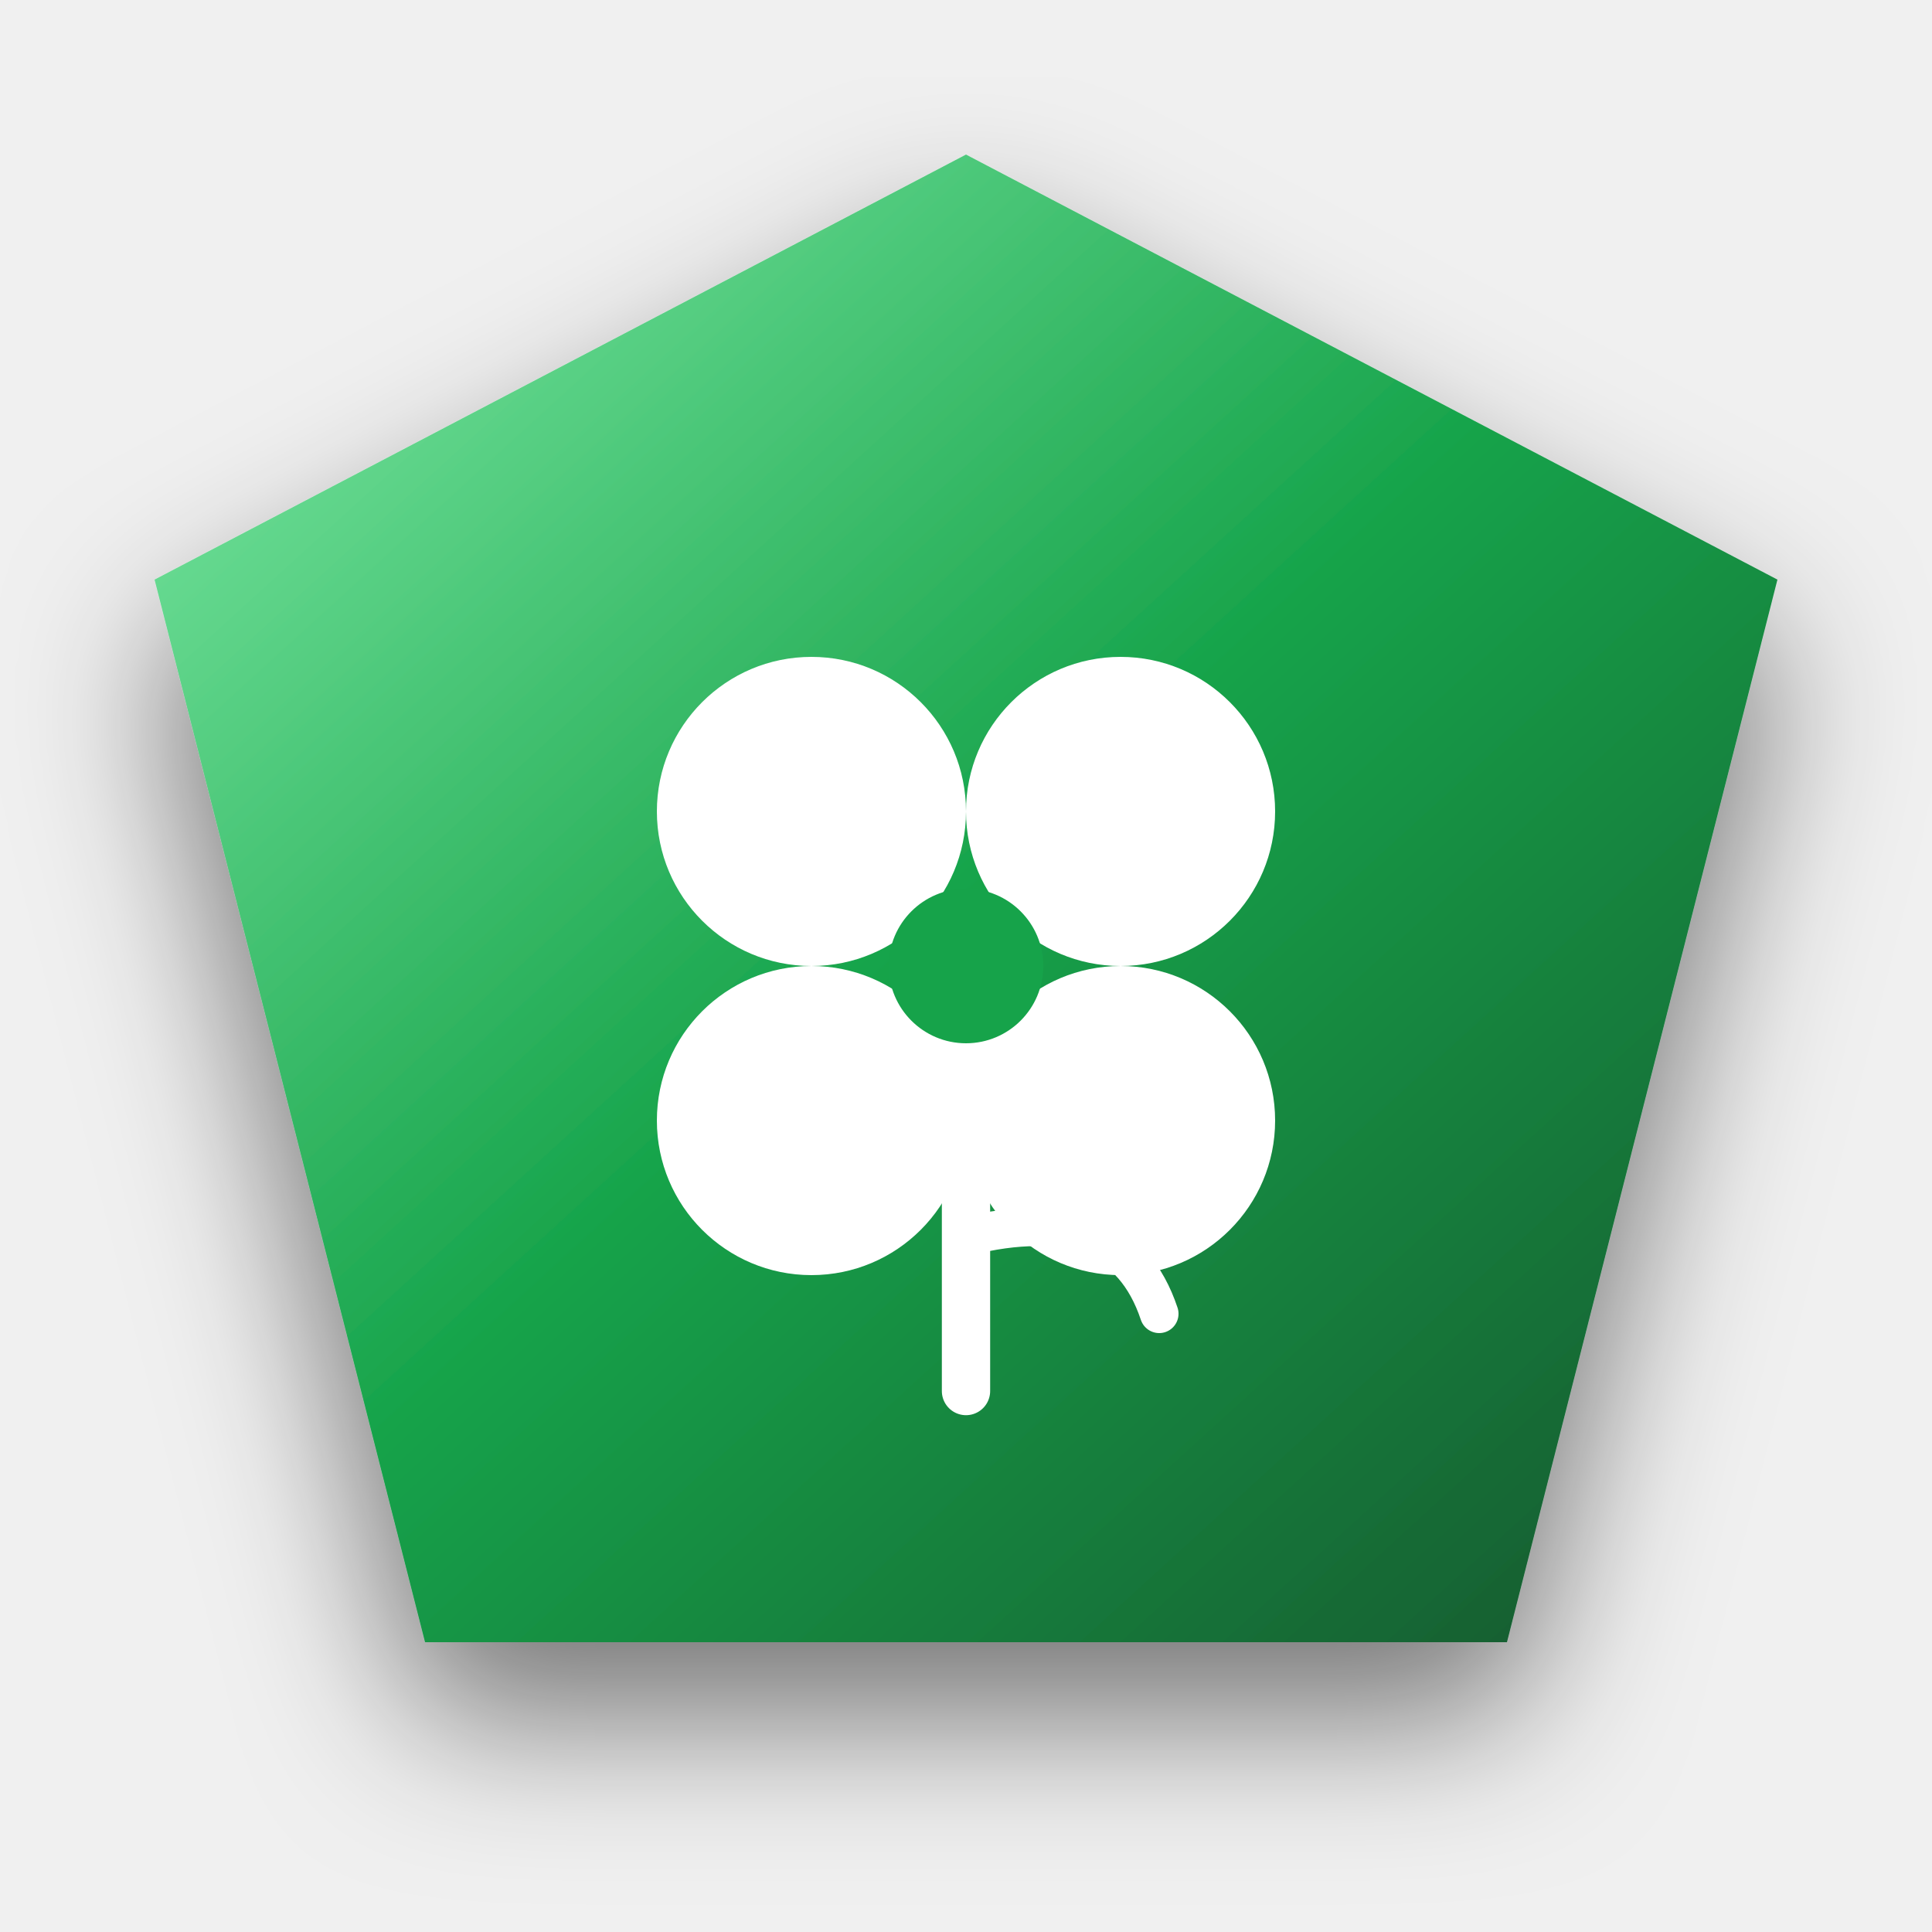
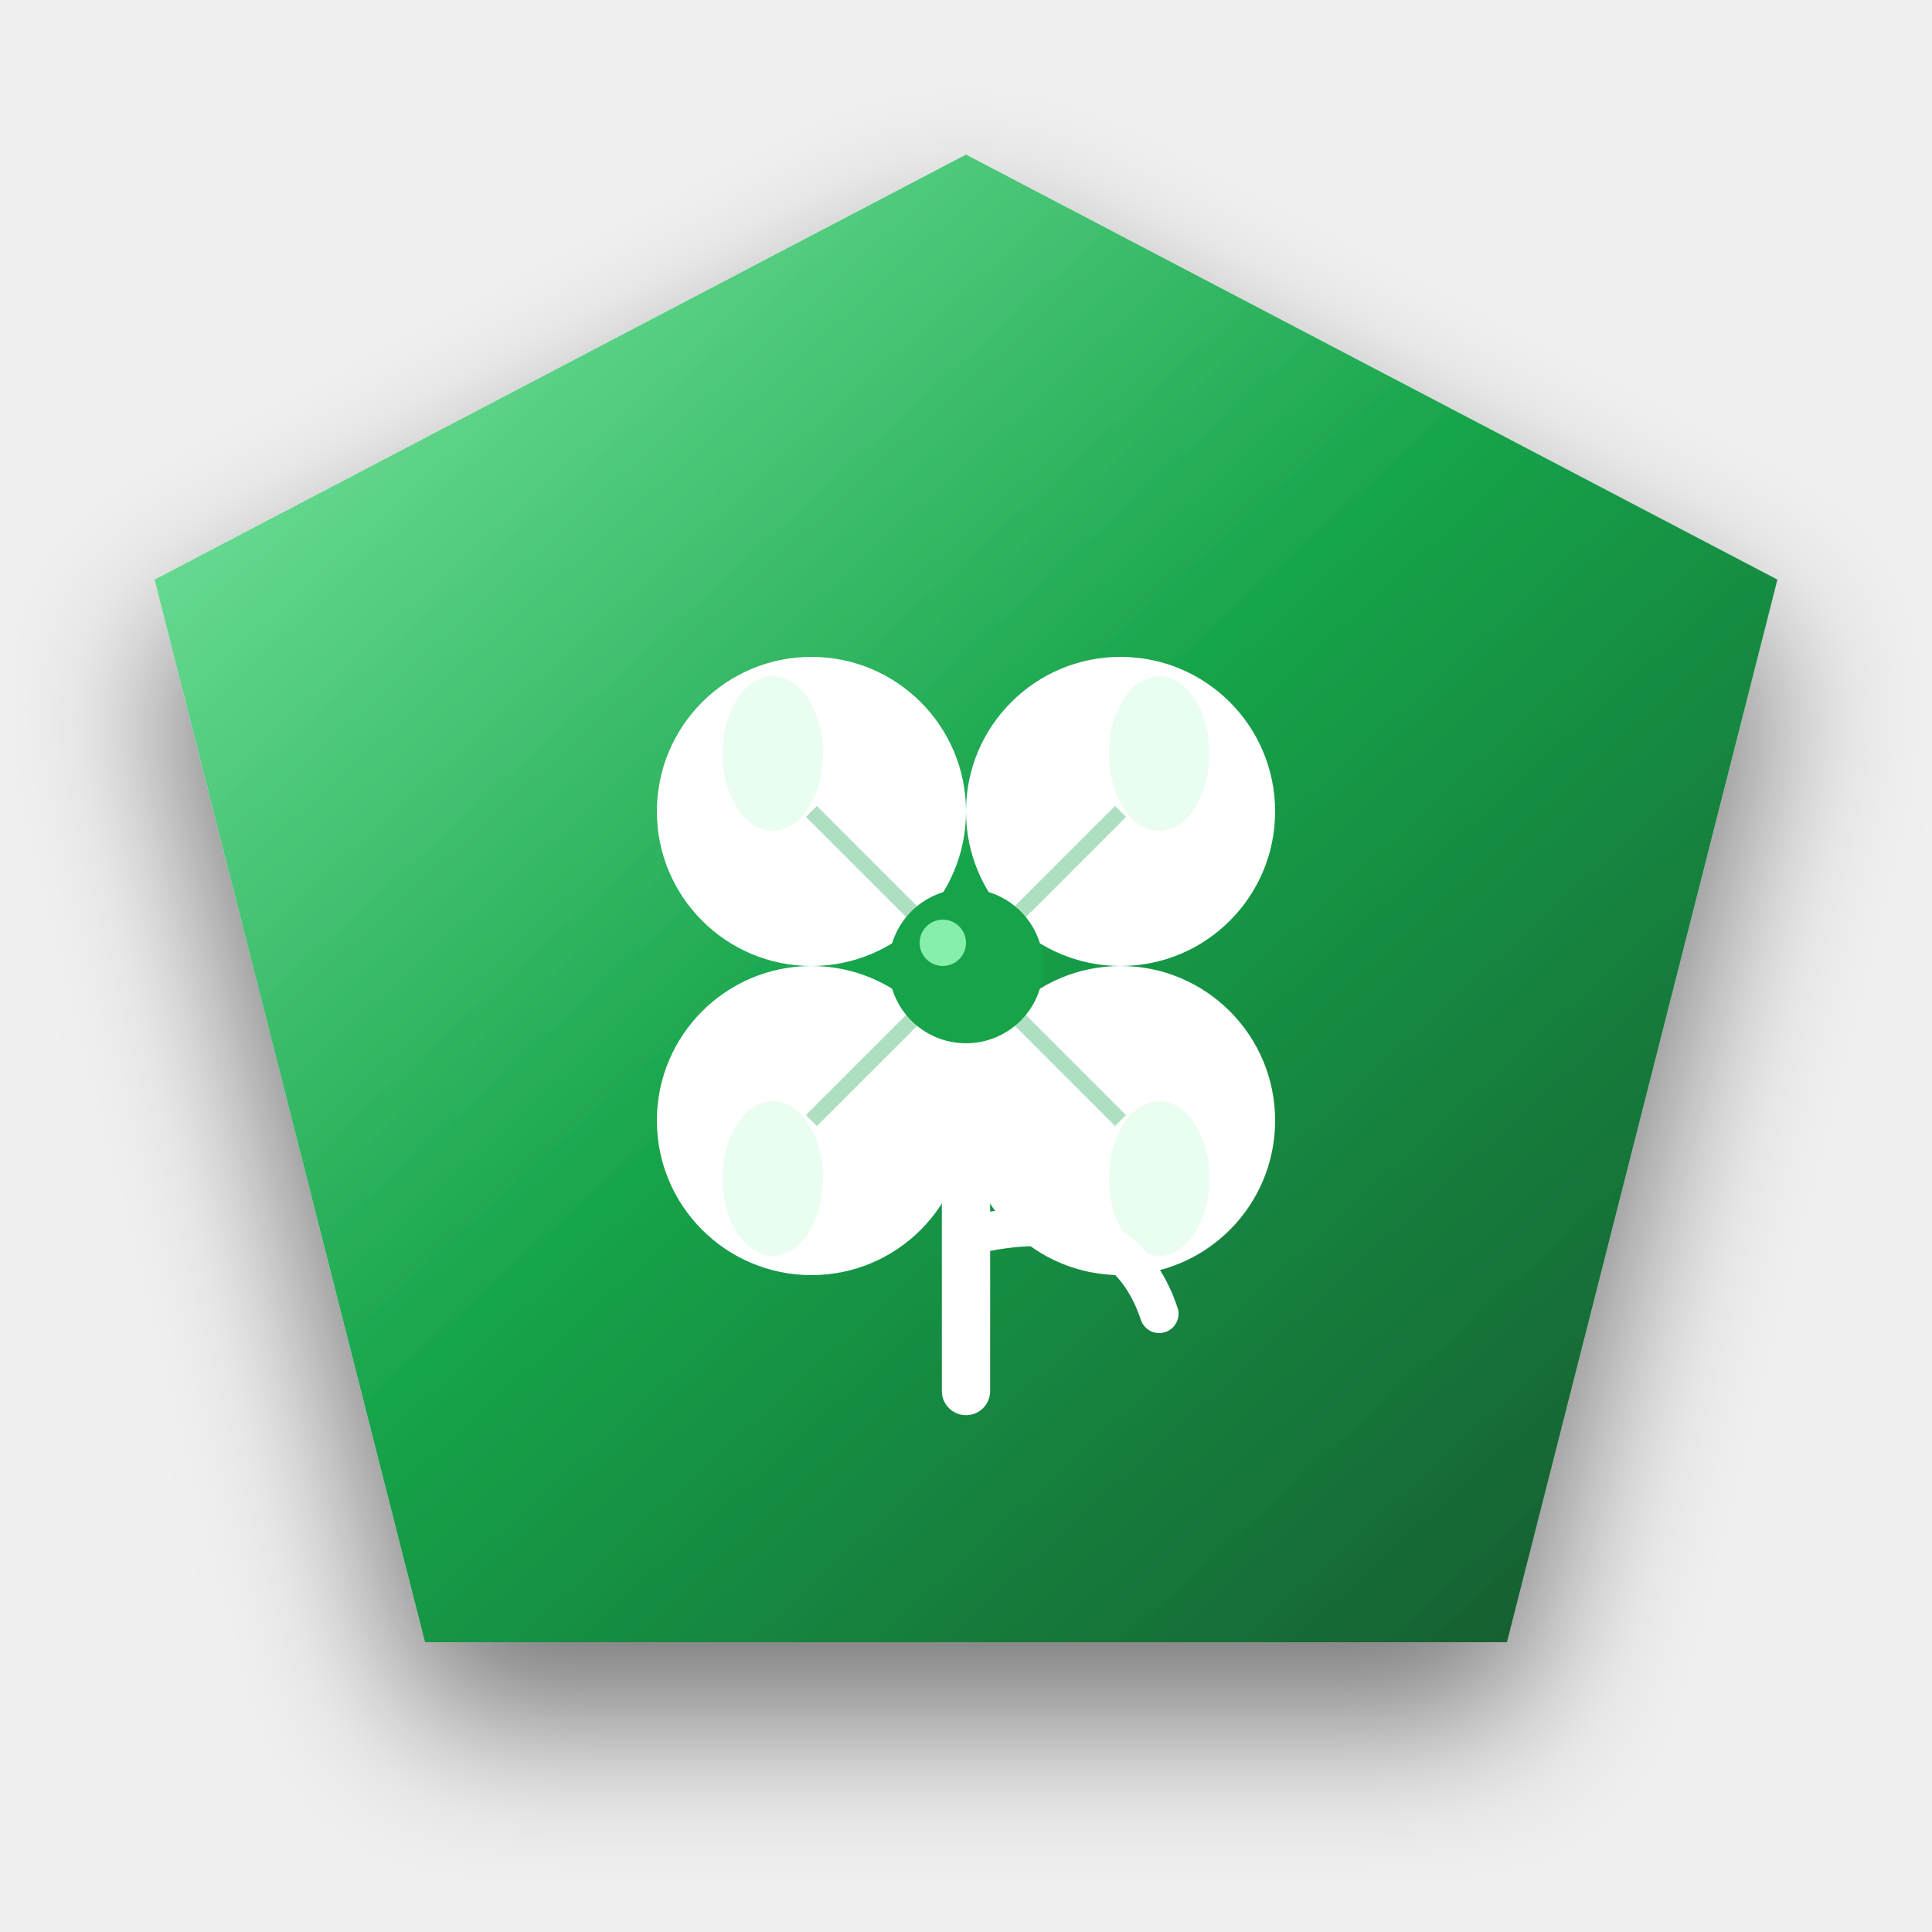
<svg xmlns="http://www.w3.org/2000/svg" viewBox="0 0 100 100" width="24" height="24">
  <defs>
    <linearGradient id="bg-clover" x1="0%" y1="0%" x2="100%" y2="100%">
      <stop offset="0%" stop-color="#86efac" />
      <stop offset="50%" stop-color="#16a34a" />
      <stop offset="100%" stop-color="#14532d" />
    </linearGradient>
    <filter id="shadow-clover" x="-20%" y="-20%" width="140%" height="140%">
      <feDropShadow dx="0" dy="4" stdDeviation="4" flood-color="#000" flood-opacity="0.5" />
    </filter>
  </defs>
  <path filter="url(#shadow-clover)" fill="url(#bg-clover)" d="M50 8 L92 30 L78 85 L22 85 L8 30 Z" />
  <g transform="translate(50,50)">
    <g fill="#ffffff">
      <circle cx="-8" cy="-8" r="8" />
      <circle cx="8" cy="-8" r="8" />
      <circle cx="-8" cy="8" r="8" />
      <circle cx="8" cy="8" r="8" />
    </g>
+     <g fill="#dcfce7" opacity="0.6">
+       <ellipse cx="-10" cy="-11" rx="2.6" ry="4" />
+       <ellipse cx="10" cy="-11" rx="2.6" ry="4" />
+       <ellipse cx="-10" cy="11" rx="2.6" ry="4" />
+       <ellipse cx="10" cy="11" rx="2.6" ry="4" />
+     </g>
+     <path d="M-8 -8 L0 0 M8 -8 L0 0 M-8 8 L0 0 M8 8 L0 0" stroke="#16a34a" stroke-width="0.8" opacity="0.35" />
    <path d="M0 0 L0 22" stroke="#ffffff" stroke-width="2.5" stroke-linecap="round" />
    <path d="M0 14 Q8 12 10 18" stroke="#ffffff" stroke-width="2" fill="none" stroke-linecap="round" />
    <circle cx="0" cy="0" r="4" fill="#16a34a" />
+     <circle cx="-1.2" cy="-1.2" r="1.2" fill="#86efac" />
  </g>
</svg>
